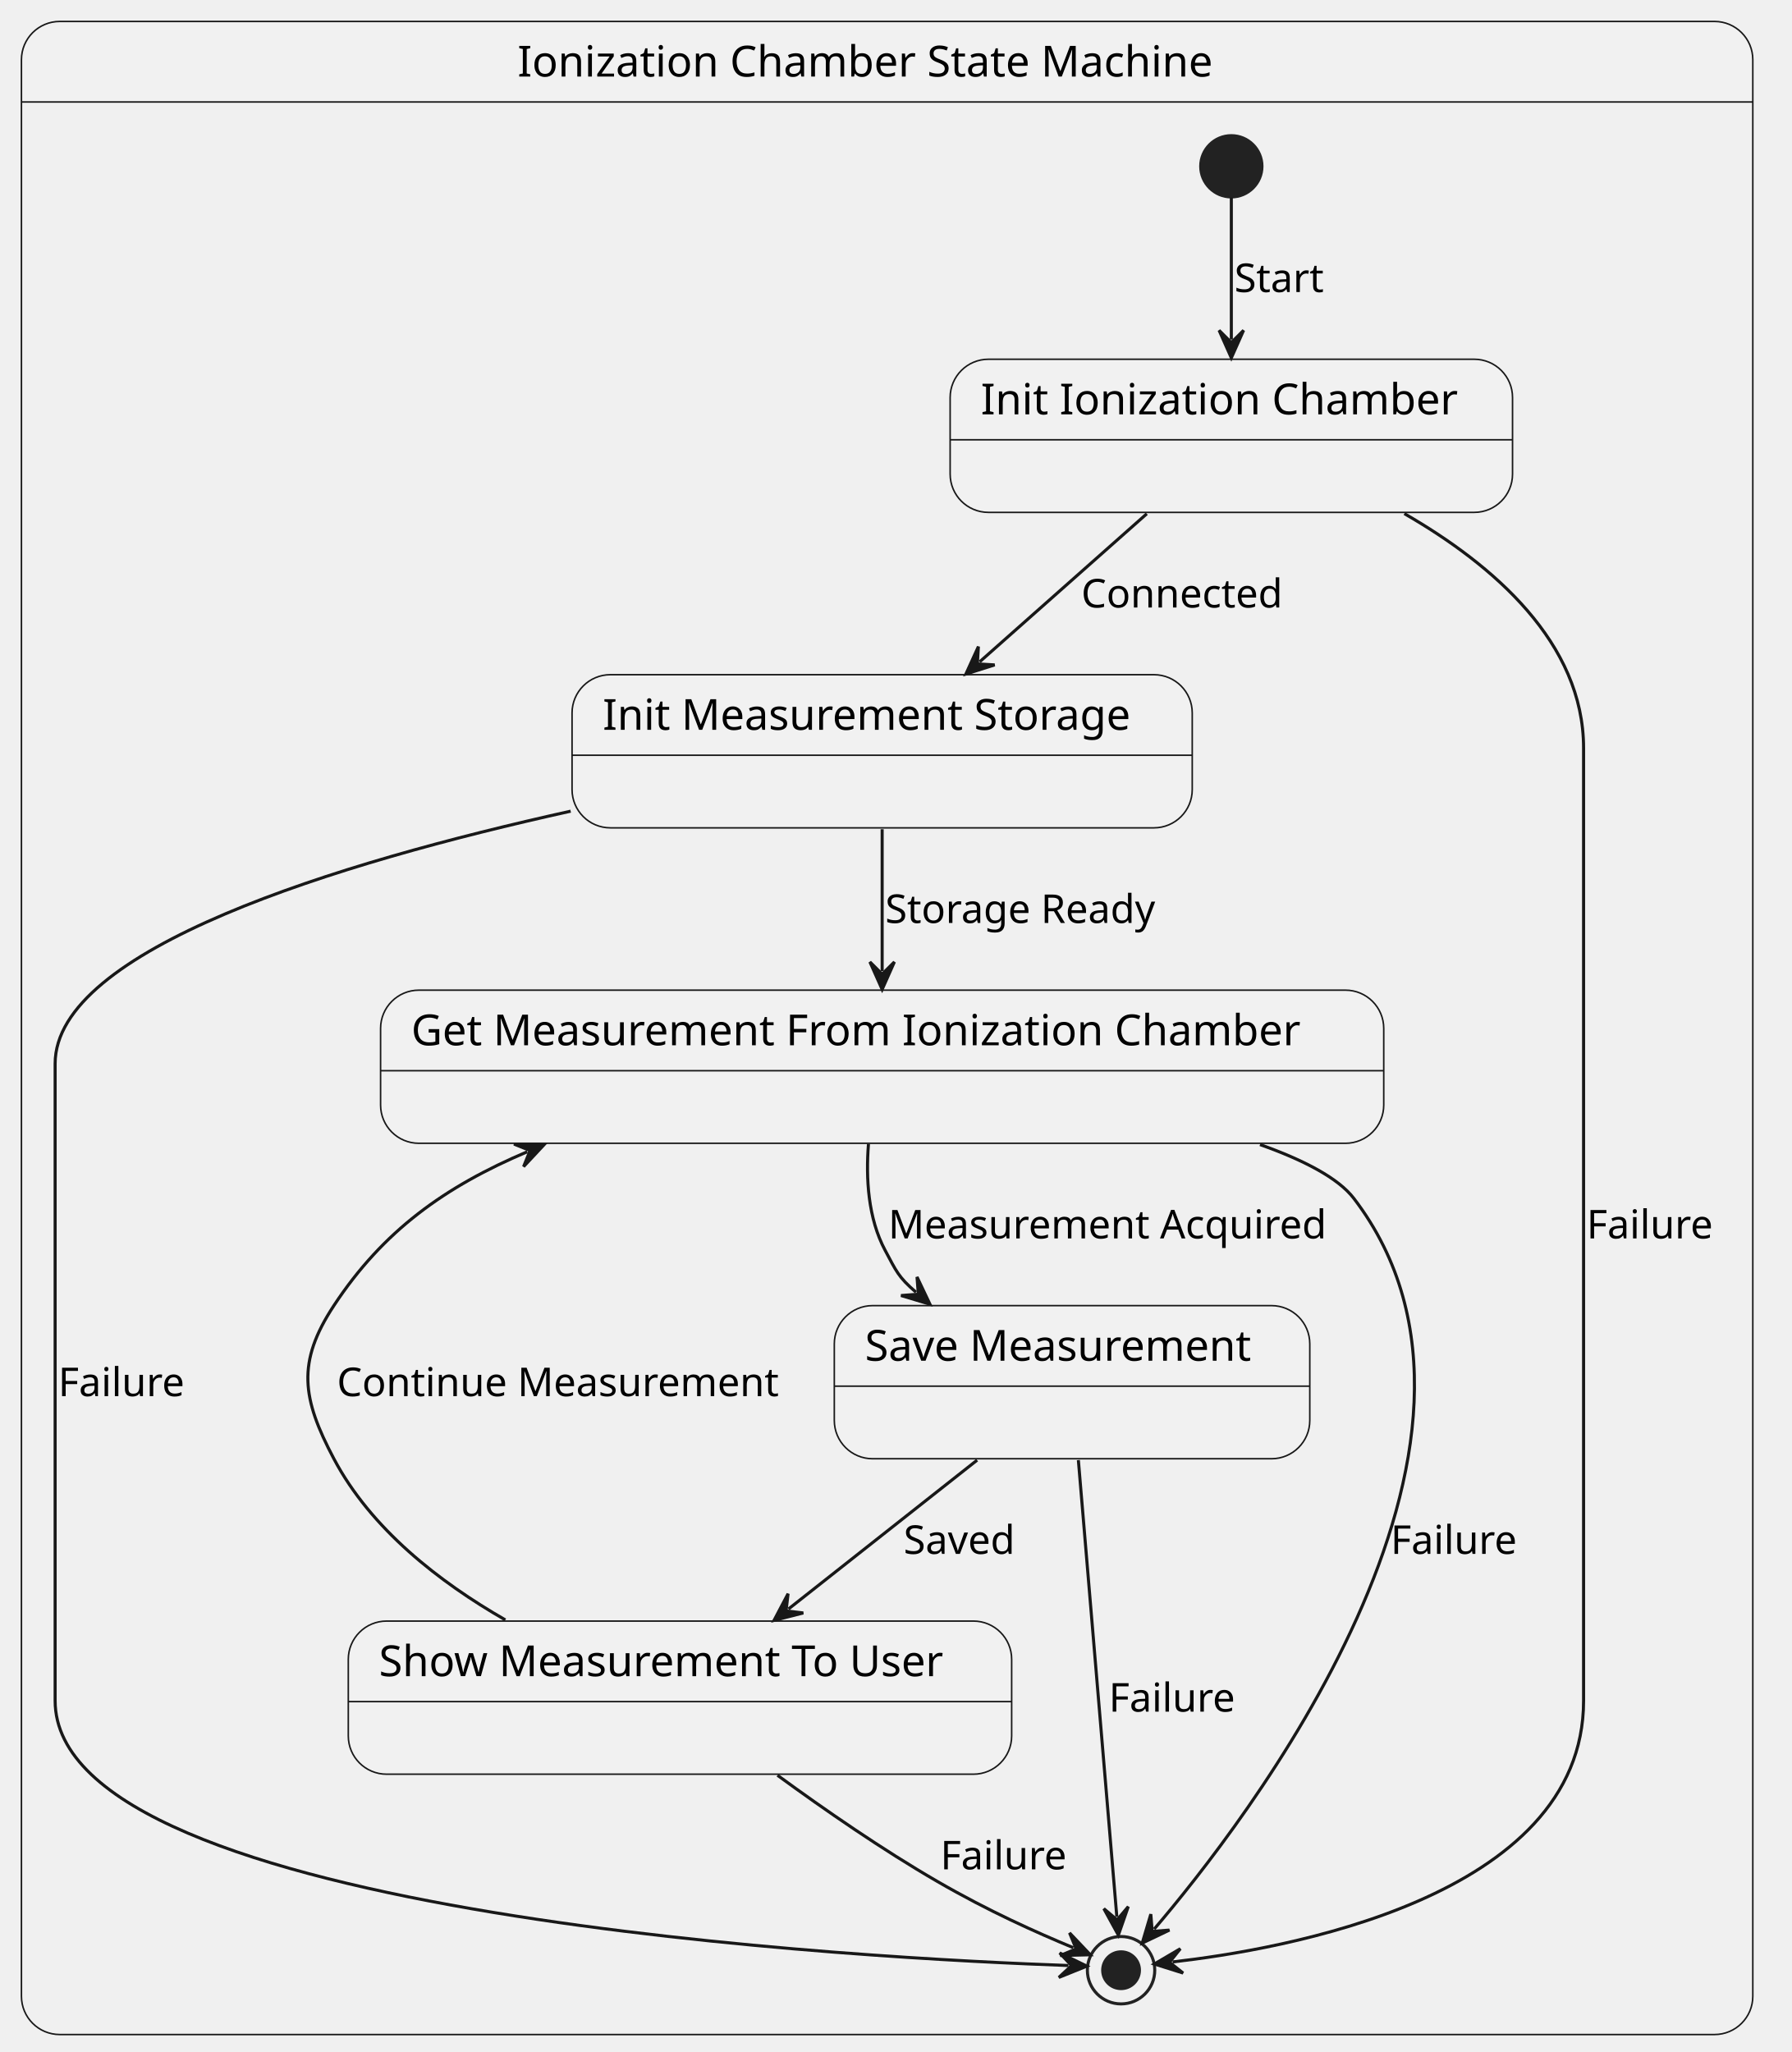
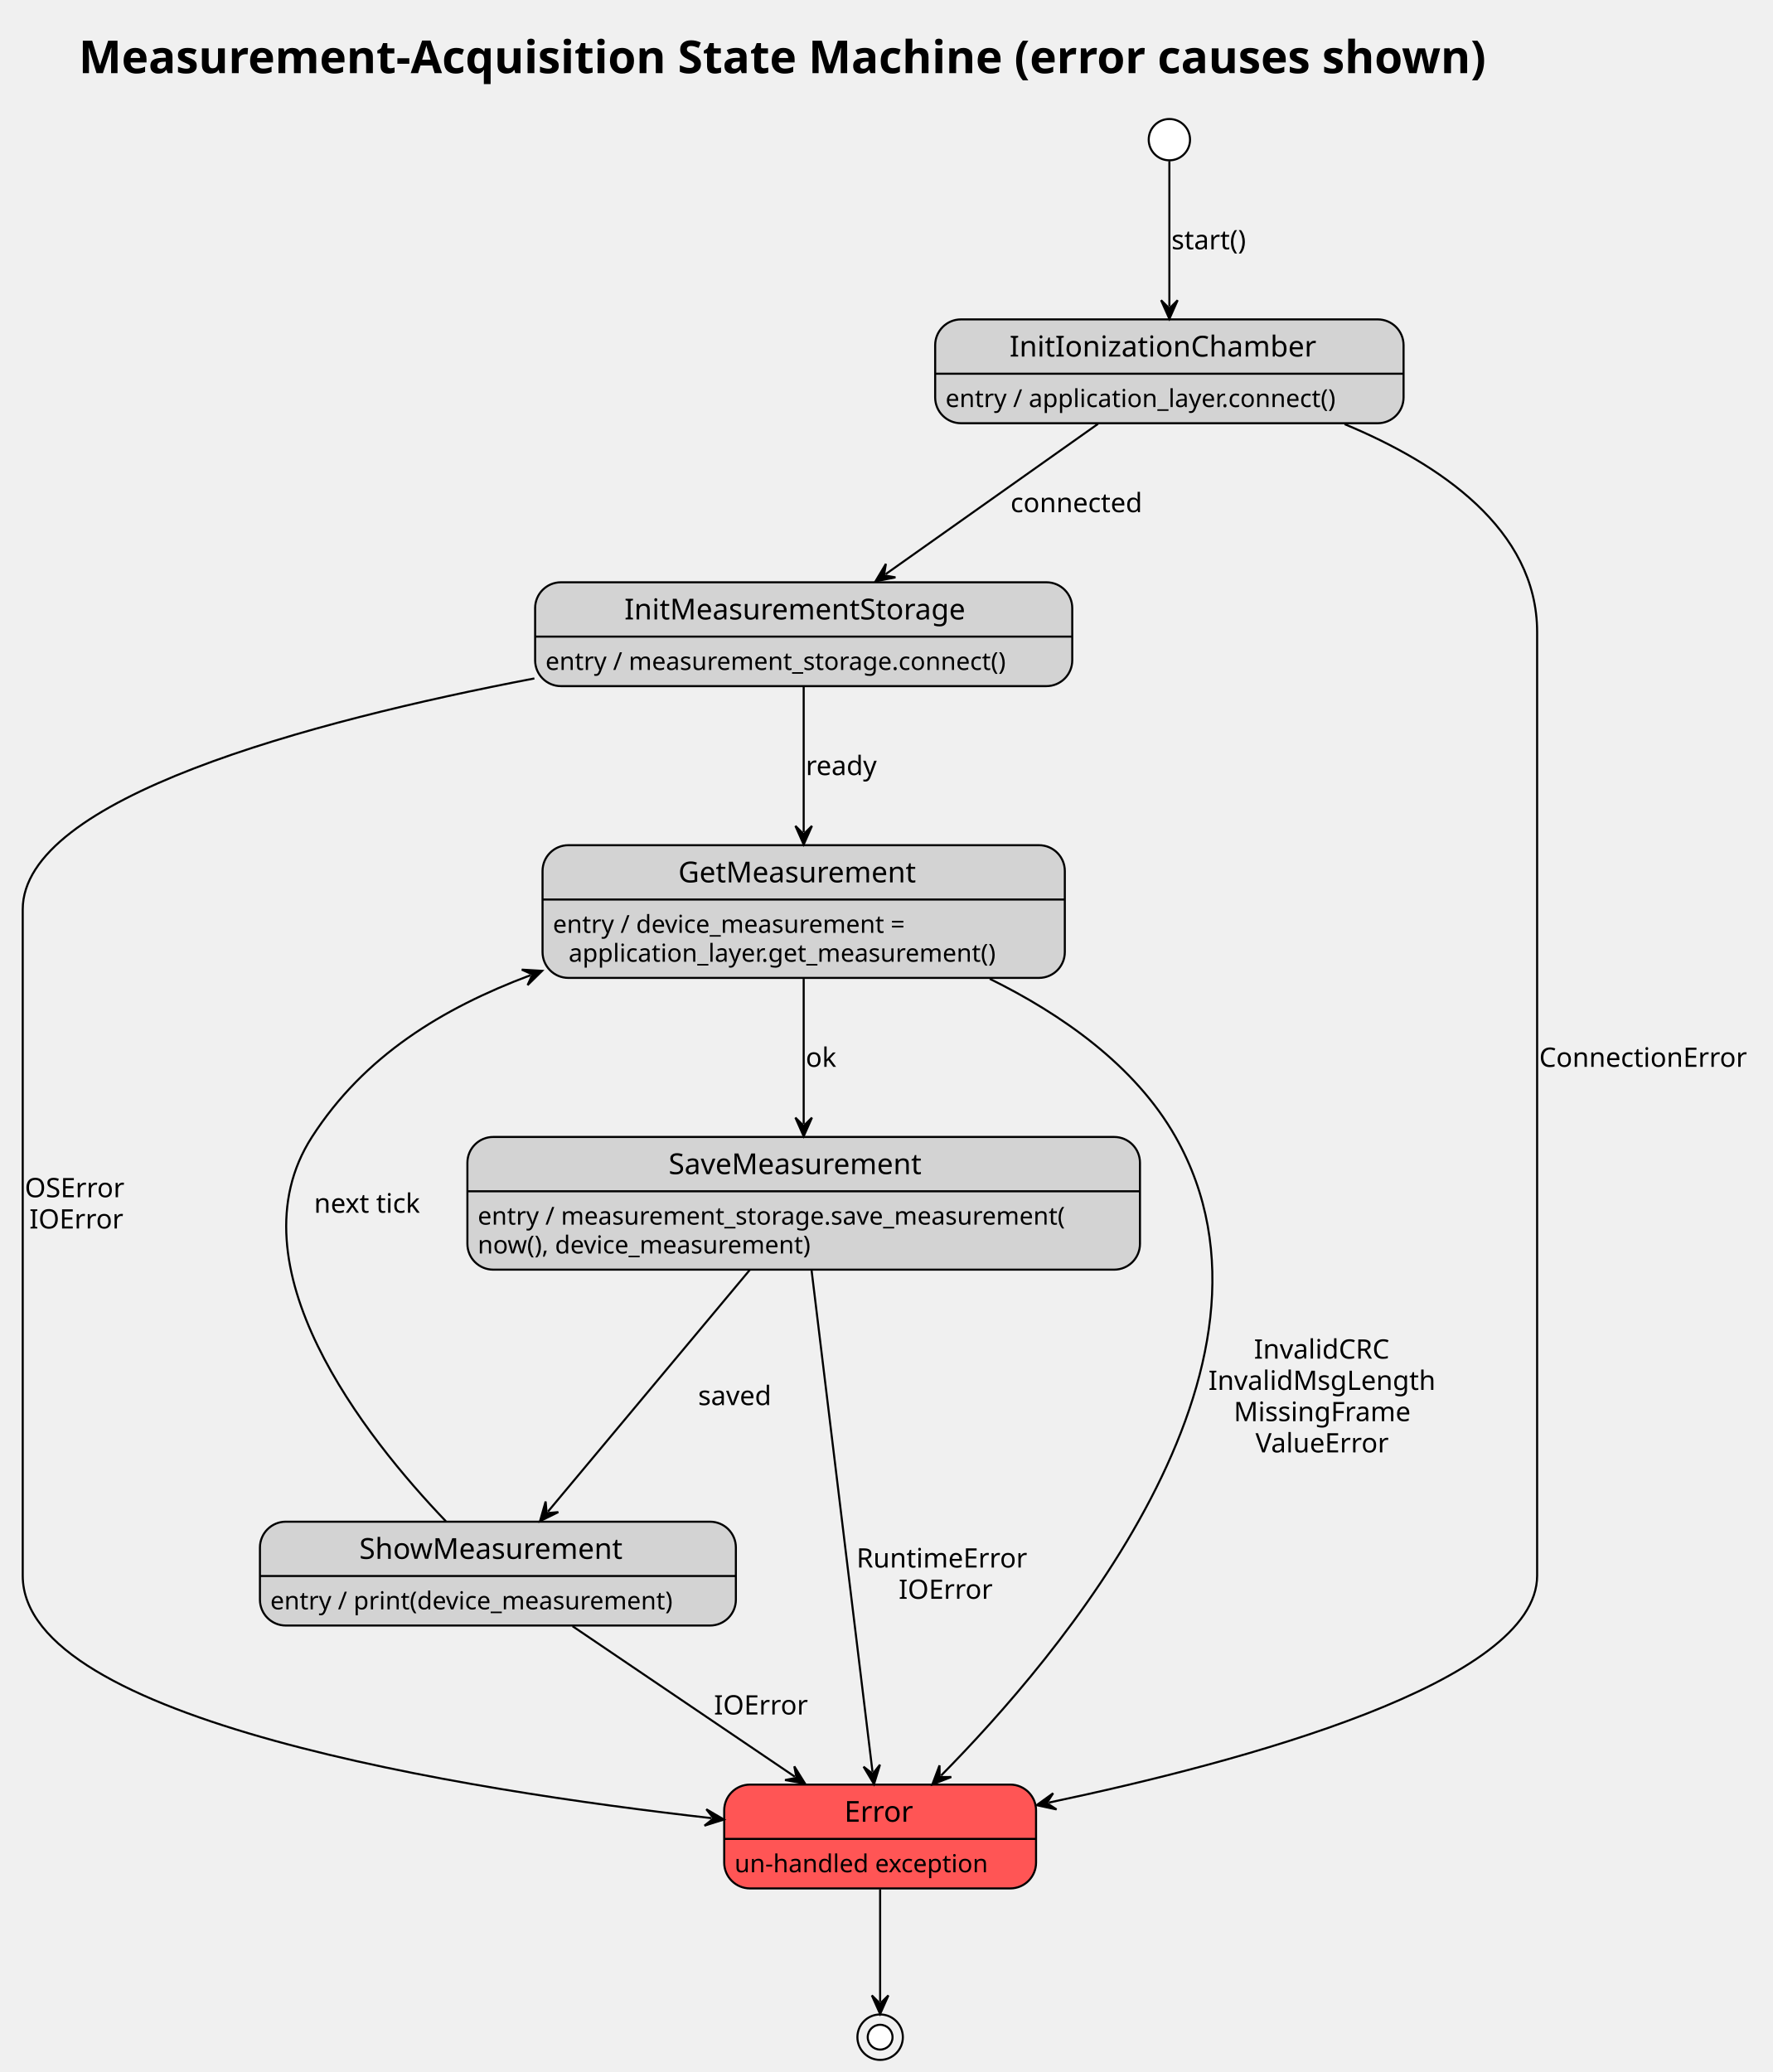
- <svg xmlns="http://www.w3.org/2000/svg" contentStyleType="text/css" data-diagram-type="STATE" height="670px" preserveAspectRatio="none" style="width:585px;height:670px;background:#FFFFFF;" version="1.1" viewBox="0 0 585 670" width="585px" zoomAndPan="magnify">
+ <svg xmlns="http://www.w3.org/2000/svg" contentStyleType="text/css" data-diagram-type="STATE" height="1003px" preserveAspectRatio="none" style="width:858px;height:1003px;background:#FFFFFF;" version="1.1" viewBox="0 0 858 1003" width="858px" zoomAndPan="magnify">
  <defs />
  <g>
-     <path d="M19.5,7 L559.75,7 A12.5,12.5 0 0 1 572.25,19.5 L572.25,33.297 L7,33.297 L7,19.5 A12.5,12.5 0 0 1 19.5,7 " fill="#F1F1F1" style="stroke:#F1F1F1;stroke-width:1;" />
-     <rect fill="none" height="657.297" rx="12.5" ry="12.5" style="stroke:#181818;stroke-width:0.5;" width="565.25" x="7" y="7" />
-     <line style="stroke:#181818;stroke-width:0.5;" x1="7" x2="572.25" y1="33.297" y2="33.297" />
-     <text fill="#000000" font-family="sans-serif" font-size="14" lengthAdjust="spacing" textLength="241.336" x="168.957" y="24.995">Ionization Chamber State Machine</text>
-     <g id="SM.InitIonizationChamber">
-       <rect fill="#F1F1F1" height="50" rx="12.5" ry="12.5" style="stroke:#181818;stroke-width:0.5;" width="183.605" x="310.2" y="117.297" />
-       <line style="stroke:#181818;stroke-width:0.5;" x1="310.2" x2="493.805" y1="143.594" y2="143.594" />
-       <text fill="#000000" font-family="sans-serif" font-size="14" lengthAdjust="spacing" textLength="163.605" x="320.2" y="135.292">Init Ionization Chamber</text>
+     <g class="title" data-source-line="5">
+       <text fill="#000000" font-family="Verdana" font-size="22" font-weight="bold" lengthAdjust="spacing" textLength="773.545" x="38.107" y="35.421">Measurement-Acquisition State Machine (error causes shown)</text>
    </g>
-     <g id="SM.InitMeasurementStorage">
-       <rect fill="#F1F1F1" height="50" rx="12.5" ry="12.5" style="stroke:#181818;stroke-width:0.5;" width="202.478" x="186.76" y="220.297" />
-       <line style="stroke:#181818;stroke-width:0.5;" x1="186.76" x2="389.238" y1="246.594" y2="246.594" />
-       <text fill="#000000" font-family="sans-serif" font-size="14" lengthAdjust="spacing" textLength="182.478" x="196.76" y="238.292">Init Measurement Storage</text>
+     <g id="InitIonizationChamber">
+       <rect fill="#D3D3D3" height="50.266" rx="12.5" ry="12.5" style="stroke:#000000;stroke-width:1;" width="226.713" x="452.64" y="154.609" />
+       <line style="stroke:#000000;stroke-width:1;" x1="452.64" x2="679.353" y1="180.906" y2="180.906" />
+       <text fill="#000000" font-family="Verdana" font-size="14" lengthAdjust="spacing" textLength="154.704" x="488.644" y="172.605">InitIonizationChamber</text>
+       <text fill="#000000" font-family="Verdana" font-size="12" lengthAdjust="spacing" textLength="206.713" x="457.64" y="197.045">entry / application_layer.connect()</text>
    </g>
-     <g id="SM.GetMeasurementFromIonizationChamber">
-       <rect fill="#F1F1F1" height="50" rx="12.5" ry="12.5" style="stroke:#181818;stroke-width:0.5;" width="327.508" x="124.25" y="323.297" />
-       <line style="stroke:#181818;stroke-width:0.5;" x1="124.25" x2="451.758" y1="349.594" y2="349.594" />
-       <text fill="#000000" font-family="sans-serif" font-size="14" lengthAdjust="spacing" textLength="307.508" x="134.25" y="341.292">Get Measurement From Ionization Chamber</text>
+     <g id="InitMeasurementStorage">
+       <rect fill="#D3D3D3" height="50.266" rx="12.5" ry="12.5" style="stroke:#000000;stroke-width:1;" width="259.982" x="259.01" y="281.869" />
+       <line style="stroke:#000000;stroke-width:1;" x1="259.01" x2="518.992" y1="308.166" y2="308.166" />
+       <text fill="#000000" font-family="Verdana" font-size="14" lengthAdjust="spacing" textLength="173.578" x="302.212" y="299.865">InitMeasurementStorage</text>
+       <text fill="#000000" font-family="Verdana" font-size="12" lengthAdjust="spacing" textLength="239.982" x="264.01" y="324.305">entry / measurement_storage.connect()</text>
    </g>
-     <g id="SM.SaveMeasurement">
-       <rect fill="#F1F1F1" height="50" rx="12.5" ry="12.5" style="stroke:#181818;stroke-width:0.5;" width="155.235" x="272.38" y="426.297" />
-       <line style="stroke:#181818;stroke-width:0.5;" x1="272.38" x2="427.615" y1="452.594" y2="452.594" />
-       <text fill="#000000" font-family="sans-serif" font-size="14" lengthAdjust="spacing" textLength="135.235" x="282.38" y="444.292">Save Measurement</text>
+     <g id="GetMeasurement">
+       <rect fill="#D3D3D3" height="64.234" rx="12.5" ry="12.5" style="stroke:#000000;stroke-width:1;" width="252.793" x="262.6" y="409.139" />
+       <line style="stroke:#000000;stroke-width:1;" x1="262.6" x2="515.393" y1="435.436" y2="435.436" />
+       <text fill="#000000" font-family="Verdana" font-size="14" lengthAdjust="spacing" textLength="121.372" x="328.31" y="427.135">GetMeasurement</text>
+       <text fill="#000000" font-family="Verdana" font-size="12" lengthAdjust="spacing" textLength="186.668" x="267.6" y="451.575">entry / device_measurement =</text>
+       <text fill="#000000" font-family="Verdana" font-size="12" lengthAdjust="spacing" textLength="225.164" x="275.229" y="465.544">application_layer.get_measurement()</text>
    </g>
-     <g id="SM.ShowMeasurementToUser">
-       <rect fill="#F1F1F1" height="50" rx="12.5" ry="12.5" style="stroke:#181818;stroke-width:0.5;" width="216.574" x="113.71" y="529.297" />
-       <line style="stroke:#181818;stroke-width:0.5;" x1="113.71" x2="330.284" y1="555.594" y2="555.594" />
-       <text fill="#000000" font-family="sans-serif" font-size="14" lengthAdjust="spacing" textLength="196.574" x="123.71" y="547.292">Show Measurement To User</text>
+     <g id="SaveMeasurement">
+       <rect fill="#D3D3D3" height="64.234" rx="12.5" ry="12.5" style="stroke:#000000;stroke-width:1;" width="325.537" x="226.23" y="550.369" />
+       <line style="stroke:#000000;stroke-width:1;" x1="226.23" x2="551.767" y1="576.666" y2="576.666" />
+       <text fill="#000000" font-family="Verdana" font-size="14" lengthAdjust="spacing" textLength="130.785" x="323.606" y="568.365">SaveMeasurement</text>
+       <text fill="#000000" font-family="Verdana" font-size="12" lengthAdjust="spacing" textLength="305.537" x="231.23" y="592.805">entry / measurement_storage.save_measurement(</text>
+       <text fill="#000000" font-family="Verdana" font-size="12" lengthAdjust="spacing" textLength="175.834" x="231.23" y="606.774">now(), device_measurement)</text>
    </g>
-     <ellipse cx="402" cy="54.297" fill="#222222" rx="10" ry="10" style="stroke:#222222;stroke-width:1;" />
-     <ellipse cx="366" cy="643.297" fill="none" rx="11" ry="11" style="stroke:#222222;stroke-width:1;" />
-     <ellipse cx="366" cy="643.297" fill="#222222" rx="6" ry="6" style="stroke:#222222;stroke-width:1;" />
-     <g id="link_*start*SM_InitIonizationChamber">
-       <path d="M402,64.497 C402,76.897 402,93.407 402,110.857 " fill="none" id="*start*SM-to-InitIonizationChamber" style="stroke:#181818;stroke-width:1;" />
-       <polygon fill="#181818" points="402,116.857,406,107.857,402,111.857,398,107.857,402,116.857" style="stroke:#181818;stroke-width:1;" />
-       <text fill="#000000" font-family="sans-serif" font-size="13" lengthAdjust="spacing" textLength="31.757" x="403" y="95.364">Start</text>
+     <g id="ShowMeasurement">
+       <rect fill="#D3D3D3" height="50.266" rx="12.5" ry="12.5" style="stroke:#000000;stroke-width:1;" width="230.357" x="125.82" y="736.609" />
+       <line style="stroke:#000000;stroke-width:1;" x1="125.82" x2="356.177" y1="762.906" y2="762.906" />
+       <text fill="#000000" font-family="Verdana" font-size="14" lengthAdjust="spacing" textLength="134.196" x="173.901" y="754.605">ShowMeasurement</text>
+       <text fill="#000000" font-family="Verdana" font-size="12" lengthAdjust="spacing" textLength="210.357" x="130.82" y="779.045">entry / print(device_measurement)</text>
    </g>
-     <g id="link_InitIonizationChamber_InitMeasurementStorage">
-       <path d="M374.4,167.747 C356.48,183.627 337.7,200.257 319.83,216.097 " fill="none" id="InitIonizationChamber-to-InitMeasurementStorage" style="stroke:#181818;stroke-width:1;" />
-       <polygon fill="#181818" points="315.34,220.077,324.728,217.1,319.082,216.76,319.422,211.114,315.34,220.077" style="stroke:#181818;stroke-width:1;" />
-       <text fill="#000000" font-family="sans-serif" font-size="13" lengthAdjust="spacing" textLength="70.002" x="353" y="198.364">Connected</text>
+     <g id="Error">
+       <rect fill="#FF5555" height="50.266" rx="12.5" ry="12.5" style="stroke:#000000;stroke-width:1;" width="150.94" x="350.53" y="863.869" />
+       <line style="stroke:#000000;stroke-width:1;" x1="350.53" x2="501.469" y1="890.166" y2="890.166" />
+       <text fill="#000000" font-family="Verdana" font-size="14" lengthAdjust="spacing" textLength="34.679" x="408.66" y="881.865">Error</text>
+       <text fill="#000000" font-family="Verdana" font-size="12" lengthAdjust="spacing" textLength="130.94" x="355.53" y="906.305">un-handled exception</text>
    </g>
-     <g id="link_InitMeasurementStorage_GetMeasurementFromIonizationChamber">
-       <path d="M288,270.747 C288,286.627 288,301.237 288,317.077 " fill="none" id="InitMeasurementStorage-to-GetMeasurementFromIonizationChamber" style="stroke:#181818;stroke-width:1;" />
-       <polygon fill="#181818" points="288,323.077,292,314.077,288,318.077,284,314.077,288,323.077" style="stroke:#181818;stroke-width:1;" />
-       <text fill="#000000" font-family="sans-serif" font-size="13" lengthAdjust="spacing" textLength="95.939" x="289" y="301.364">Storage Ready</text>
+     <ellipse cx="566" cy="67.609" fill="#FFFFFF" rx="10" ry="10" style="stroke:#000000;stroke-width:1;" />
+     <ellipse cx="426" cy="986.139" fill="none" rx="11" ry="11" style="stroke:#000000;stroke-width:1;" />
+     <ellipse cx="426" cy="986.139" fill="#FFFFFF" rx="6" ry="6" style="stroke:#000000;stroke-width:1;" />
+     <g class="link" data-entity-1=".start." data-entity-2="InitIonizationChamber" data-source-line="8" data-uid="lnk3" id="link_.start._InitIonizationChamber">
+       <path d="M566,77.999 C566,94.749 566,124.279 566,148.339" fill="none" id="*start*-to-InitIonizationChamber" style="stroke:#000000;stroke-width:1;" />
+       <polygon fill="#000000" points="566,154.339,570,145.339,566,149.339,562,145.339,566,154.339" style="stroke:#000000;stroke-width:1;" />
+       <text fill="#000000" font-family="Verdana" font-size="13" lengthAdjust="spacing" textLength="40.422" x="567" y="120.676">start()</text>
    </g>
-     <g id="link_GetMeasurementFromIonizationChamber_SaveMeasurement">
-       <path d="M283.53,373.537 C282.65,384.727 283.38,397.827 289,408.297 C292.59,414.977 293.21,416.906 299.05,421.926 " fill="none" id="GetMeasurementFromIonizationChamber-to-SaveMeasurement" style="stroke:#181818;stroke-width:1;" />
-       <polygon fill="#181818" points="303.6,425.837,299.382,416.937,299.808,422.578,294.168,423.003,303.6,425.837" style="stroke:#181818;stroke-width:1;" />
-       <text fill="#000000" font-family="sans-serif" font-size="13" lengthAdjust="spacing" textLength="151.404" x="290" y="404.364">Measurement Acquired</text>
+     <g class="link" data-entity-1="InitIonizationChamber" data-entity-2="InitMeasurementStorage" data-source-line="12" data-uid="lnk4" id="link_InitIonizationChamber_InitMeasurementStorage">
+       <path d="M531.45,205.189 C500.37,227.189 459.818,255.893 428.658,277.943" fill="none" id="InitIonizationChamber-to-InitMeasurementStorage" style="stroke:#000000;stroke-width:1;" />
+       <polygon fill="#000000" points="423.76,281.409,433.417,279.476,427.841,278.521,428.796,272.945,423.76,281.409" style="stroke:#000000;stroke-width:1;" />
+       <text fill="#000000" font-family="Verdana" font-size="13" lengthAdjust="spacing" textLength="68.072" x="489.1" y="247.936">connected</text>
    </g>
-     <g id="link_SaveMeasurement_ShowMeasurementToUser">
-       <path d="M319.01,476.747 C298.89,492.627 277.48,509.52 257.41,525.36 " fill="none" id="SaveMeasurement-to-ShowMeasurementToUser" style="stroke:#181818;stroke-width:1;" />
-       <polygon fill="#181818" points="252.7,529.077,262.243,526.641,256.625,525.979,257.287,520.361,252.7,529.077" style="stroke:#181818;stroke-width:1;" />
-       <text fill="#000000" font-family="sans-serif" font-size="13" lengthAdjust="spacing" textLength="40.162" x="295" y="507.364">Saved</text>
+     <g class="link" data-entity-1="InitIonizationChamber" data-entity-2="Error" data-source-line="13" data-uid="lnk5" id="link_InitIonizationChamber_Error">
+       <path d="M650.83,205.329 C696.68,224.379 744,256.129 744,306.009 C744,306.009 744,306.009 744,762.739 C744,814.589 601.691,852.783 507.631,872.593" fill="none" id="InitIonizationChamber-to-Error" style="stroke:#000000;stroke-width:1;" />
+       <polygon fill="#000000" points="501.76,873.829,511.391,875.889,506.653,872.799,509.742,868.06,501.76,873.829" style="stroke:#000000;stroke-width:1;" />
+       <text fill="#000000" font-family="Verdana" font-size="13" lengthAdjust="spacing" textLength="105.758" x="745" y="516.436">ConnectionError</text>
    </g>
-     <g id="link_ShowMeasurementToUser_GetMeasurementFromIonizationChamber">
-       <path d="M164.98,528.917 C143.38,516.527 121.09,499.177 109,476.297 C98.61,456.647 96.78,444.857 109,426.297 C125.09,401.857 145.227,387.481 172.137,376.061 " fill="none" id="ShowMeasurementToUser-to-GetMeasurementFromIonizationChamber" style="stroke:#181818;stroke-width:1;" />
-       <polygon fill="#181818" points="177.66,373.717,167.812,373.551,173.057,375.67,170.938,380.915,177.66,373.717" style="stroke:#181818;stroke-width:1;" />
-       <text fill="#000000" font-family="sans-serif" font-size="13" lengthAdjust="spacing" textLength="152.122" x="110" y="455.864">Continue Measurement</text>
+     <g class="link" data-entity-1="InitMeasurementStorage" data-entity-2="GetMeasurement" data-source-line="17" data-uid="lnk6" id="link_InitMeasurementStorage_GetMeasurement">
+       <path d="M389,332.569 C389,354.089 389,379.469 389,402.809" fill="none" id="InitMeasurementStorage-to-GetMeasurement" style="stroke:#000000;stroke-width:1;" />
+       <polygon fill="#000000" points="389,408.809,393,399.809,389,403.809,385,399.809,389,408.809" style="stroke:#000000;stroke-width:1;" />
+       <text fill="#000000" font-family="Verdana" font-size="13" lengthAdjust="spacing" textLength="37.254" x="390" y="375.206">ready</text>
    </g>
-     <g id="link_InitIonizationChamber_*end*SM">
-       <path d="M458.49,167.707 C487.57,184.447 517,209.887 517,244.297 C517,244.297 517,244.297 517,555.297 C517,620.047 417.442,636.66 382.822,640.59 " fill="none" id="InitIonizationChamber-to-*end*SM" style="stroke:#181818;stroke-width:1;" />
-       <polygon fill="#181818" points="376.86,641.267,386.254,644.226,381.828,640.703,385.351,636.277,376.86,641.267" style="stroke:#181818;stroke-width:1;" />
-       <text fill="#000000" font-family="sans-serif" font-size="13" lengthAdjust="spacing" textLength="44.249" x="518" y="404.364">Failure</text>
+     <g class="link" data-entity-1="InitMeasurementStorage" data-entity-2="Error" data-source-line="18" data-uid="lnk7" id="link_InitMeasurementStorage_Error">
+       <path d="M258.65,328.409 C149.35,349.319 11,386.419 11,440.259 C11,440.259 11,440.259 11,762.739 C11,832.829 224.698,866.564 344.408,880.115" fill="none" id="InitMeasurementStorage-to-Error" style="stroke:#000000;stroke-width:1;" />
+       <polygon fill="#000000" points="350.37,880.789,341.877,875.803,345.402,880.227,340.977,883.752,350.37,880.789" style="stroke:#000000;stroke-width:1;" />
+       <text fill="#000000" font-family="Verdana" font-size="13" lengthAdjust="spacing" textLength="50.686" x="12" y="579.556">OSError</text>
+       <text fill="#000000" font-family="Verdana" font-size="13" lengthAdjust="spacing" textLength="46.268" x="14.209" y="594.689">IOError</text>
    </g>
-     <g id="link_InitMeasurementStorage_*end*SM">
-       <path d="M186.31,264.857 C109.77,281.817 18,309.947 18,347.297 C18,347.297 18,347.297 18,555.297 C18,626.447 289.254,639.688 348.824,641.759 " fill="none" id="InitMeasurementStorage-to-*end*SM" style="stroke:#181818;stroke-width:1;" />
-       <polygon fill="#181818" points="354.82,641.967,345.964,637.657,349.823,641.793,345.687,645.652,354.82,641.967" style="stroke:#181818;stroke-width:1;" />
-       <text fill="#000000" font-family="sans-serif" font-size="13" lengthAdjust="spacing" textLength="44.249" x="19" y="455.864">Failure</text>
+     <g class="link" data-entity-1="GetMeasurement" data-entity-2="SaveMeasurement" data-source-line="23" data-uid="lnk8" id="link_GetMeasurement_SaveMeasurement">
+       <path d="M389,473.849 C389,496.639 389,521.259 389,544.019" fill="none" id="GetMeasurement-to-SaveMeasurement" style="stroke:#000000;stroke-width:1;" />
+       <polygon fill="#000000" points="389,550.019,393,541.019,389,545.019,385,541.019,389,550.019" style="stroke:#000000;stroke-width:1;" />
+       <text fill="#000000" font-family="Verdana" font-size="13" lengthAdjust="spacing" textLength="15.482" x="390" y="516.436">ok</text>
    </g>
-     <g id="link_GetMeasurementFromIonizationChamber_*end*SM">
-       <path d="M411.36,373.717 C425.63,378.777 436.91,384.637 442,391.297 C503.35,471.627 405.037,596.825 376.807,629.875 " fill="none" id="GetMeasurementFromIonizationChamber-to-*end*SM" style="stroke:#181818;stroke-width:1;" />
-       <polygon fill="#181818" points="372.91,634.437,381.797,630.191,376.157,630.635,375.714,624.996,372.91,634.437" style="stroke:#181818;stroke-width:1;" />
-       <text fill="#000000" font-family="sans-serif" font-size="13" lengthAdjust="spacing" textLength="44.249" x="454" y="507.364">Failure</text>
+     <g class="link" data-entity-1="GetMeasurement" data-entity-2="Error" data-source-line="24" data-uid="lnk9" id="link_GetMeasurement_Error">
+       <path d="M479.06,473.819 C513.57,490.829 549.34,515.629 569,550.369 C632.17,662.009 511.517,802.811 455.487,859.521" fill="none" id="GetMeasurement-to-Error" style="stroke:#000000;stroke-width:1;" />
+       <polygon fill="#000000" points="451.27,863.789,460.441,860.198,454.784,860.233,454.75,854.576,451.27,863.789" style="stroke:#000000;stroke-width:1;" />
+       <text fill="#000000" font-family="Verdana" font-size="13" lengthAdjust="spacing" textLength="70.395" x="606.941" y="657.676">InvalidCRC</text>
+       <text fill="#000000" font-family="Verdana" font-size="13" lengthAdjust="spacing" textLength="114.518" x="584.88" y="672.809">InvalidMsgLength</text>
+       <text fill="#000000" font-family="Verdana" font-size="13" lengthAdjust="spacing" textLength="89.927" x="597.175" y="687.942">MissingFrame</text>
+       <text fill="#000000" font-family="Verdana" font-size="13" lengthAdjust="spacing" textLength="68.91" x="607.684" y="703.075">ValueError</text>
    </g>
-     <g id="link_SaveMeasurement_*end*SM">
-       <path d="M352.06,476.747 C355.59,518.637 362.147,596.498 364.617,625.858 " fill="none" id="SaveMeasurement-to-*end*SM" style="stroke:#181818;stroke-width:1;" />
-       <polygon fill="#181818" points="365.12,631.837,368.351,622.533,364.701,626.855,360.38,623.204,365.12,631.837" style="stroke:#181818;stroke-width:1;" />
-       <text fill="#000000" font-family="sans-serif" font-size="13" lengthAdjust="spacing" textLength="44.249" x="362" y="558.864">Failure</text>
+     <g class="link" data-entity-1="SaveMeasurement" data-entity-2="ShowMeasurement" data-source-line="28" data-uid="lnk10" id="link_SaveMeasurement_ShowMeasurement">
+       <path d="M362.88,614.769 C333.92,649.459 291.656,700.074 265.236,731.714" fill="none" id="SaveMeasurement-to-ShowMeasurement" style="stroke:#000000;stroke-width:1;" />
+       <polygon fill="#000000" points="261.39,736.319,270.229,731.975,264.595,732.481,264.088,726.847,261.39,736.319" style="stroke:#000000;stroke-width:1;" />
+       <text fill="#000000" font-family="Verdana" font-size="13" lengthAdjust="spacing" textLength="38.683" x="337.9" y="680.176">saved</text>
    </g>
-     <g id="link_ShowMeasurementToUser_*end*SM">
-       <path d="M253.83,579.647 C269.18,590.857 288.11,603.947 306,614.297 C322.92,624.087 338.279,630.916 350.419,635.956 " fill="none" id="ShowMeasurementToUser-to-*end*SM" style="stroke:#181818;stroke-width:1;" />
-       <polygon fill="#181818" points="355.96,638.257,349.182,631.112,351.342,636.34,346.114,638.5,355.96,638.257" style="stroke:#181818;stroke-width:1;" />
-       <text fill="#000000" font-family="sans-serif" font-size="13" lengthAdjust="spacing" textLength="44.249" x="307" y="610.364">Failure</text>
+     <g class="link" data-entity-1="SaveMeasurement" data-entity-2="Error" data-source-line="29" data-uid="lnk11" id="link_SaveMeasurement_Error">
+       <path d="M392.82,614.929 C400.22,675.869 415.656,802.903 422.316,857.703" fill="none" id="SaveMeasurement-to-Error" style="stroke:#000000;stroke-width:1;" />
+       <polygon fill="#000000" points="423.04,863.659,425.925,854.242,422.437,858.696,417.983,855.208,423.04,863.659" style="stroke:#000000;stroke-width:1;" />
+       <text fill="#000000" font-family="Verdana" font-size="13" lengthAdjust="spacing" textLength="87.084" x="414.57" y="758.806">RuntimeError</text>
+       <text fill="#000000" font-family="Verdana" font-size="13" lengthAdjust="spacing" textLength="46.268" x="434.978" y="773.939">IOError</text>
+     </g>
+     <g class="link" data-entity-1="ShowMeasurement" data-entity-2="GetMeasurement" data-source-line="33" data-uid="lnk12" id="link_ShowMeasurement_GetMeasurement">
+       <path d="M215.83,736.419 C176.98,695.839 110.88,612.659 151,550.369 C176.25,511.169 213.952,488.126 256.772,472.066" fill="none" id="ShowMeasurement-to-GetMeasurement" style="stroke:#000000;stroke-width:1;" />
+       <polygon fill="#000000" points="262.39,469.959,252.559,469.375,257.708,471.715,255.368,476.865,262.39,469.959" style="stroke:#000000;stroke-width:1;" />
+       <text fill="#000000" font-family="Verdana" font-size="13" lengthAdjust="spacing" textLength="56.545" x="152" y="587.056">next tick</text>
+     </g>
+     <g class="link" data-entity-1="ShowMeasurement" data-entity-2="Error" data-source-line="34" data-uid="lnk13" id="link_ShowMeasurement_Error">
+       <path d="M277.11,787.189 C309.6,809.189 352.142,837.995 384.702,860.045" fill="none" id="ShowMeasurement-to-Error" style="stroke:#000000;stroke-width:1;" />
+       <polygon fill="#000000" points="389.67,863.409,384.461,855.051,385.53,860.606,379.975,861.675,389.67,863.409" style="stroke:#000000;stroke-width:1;" />
+       <text fill="#000000" font-family="Verdana" font-size="13" lengthAdjust="spacing" textLength="46.268" x="345.58" y="829.936">IOError</text>
+     </g>
+     <g class="link" data-entity-1="Error" data-entity-2=".end." data-source-line="39" data-uid="lnk15" id="link_Error_.end.">
+       <path d="M426,914.509 C426,934.109 426,954.599 426,968.919" fill="none" id="Error-to-*end*" style="stroke:#000000;stroke-width:1;" />
+       <polygon fill="#000000" points="426,974.919,430,965.919,426,969.919,422,965.919,426,974.919" style="stroke:#000000;stroke-width:1;" />
    </g>
  </g>
</svg>
